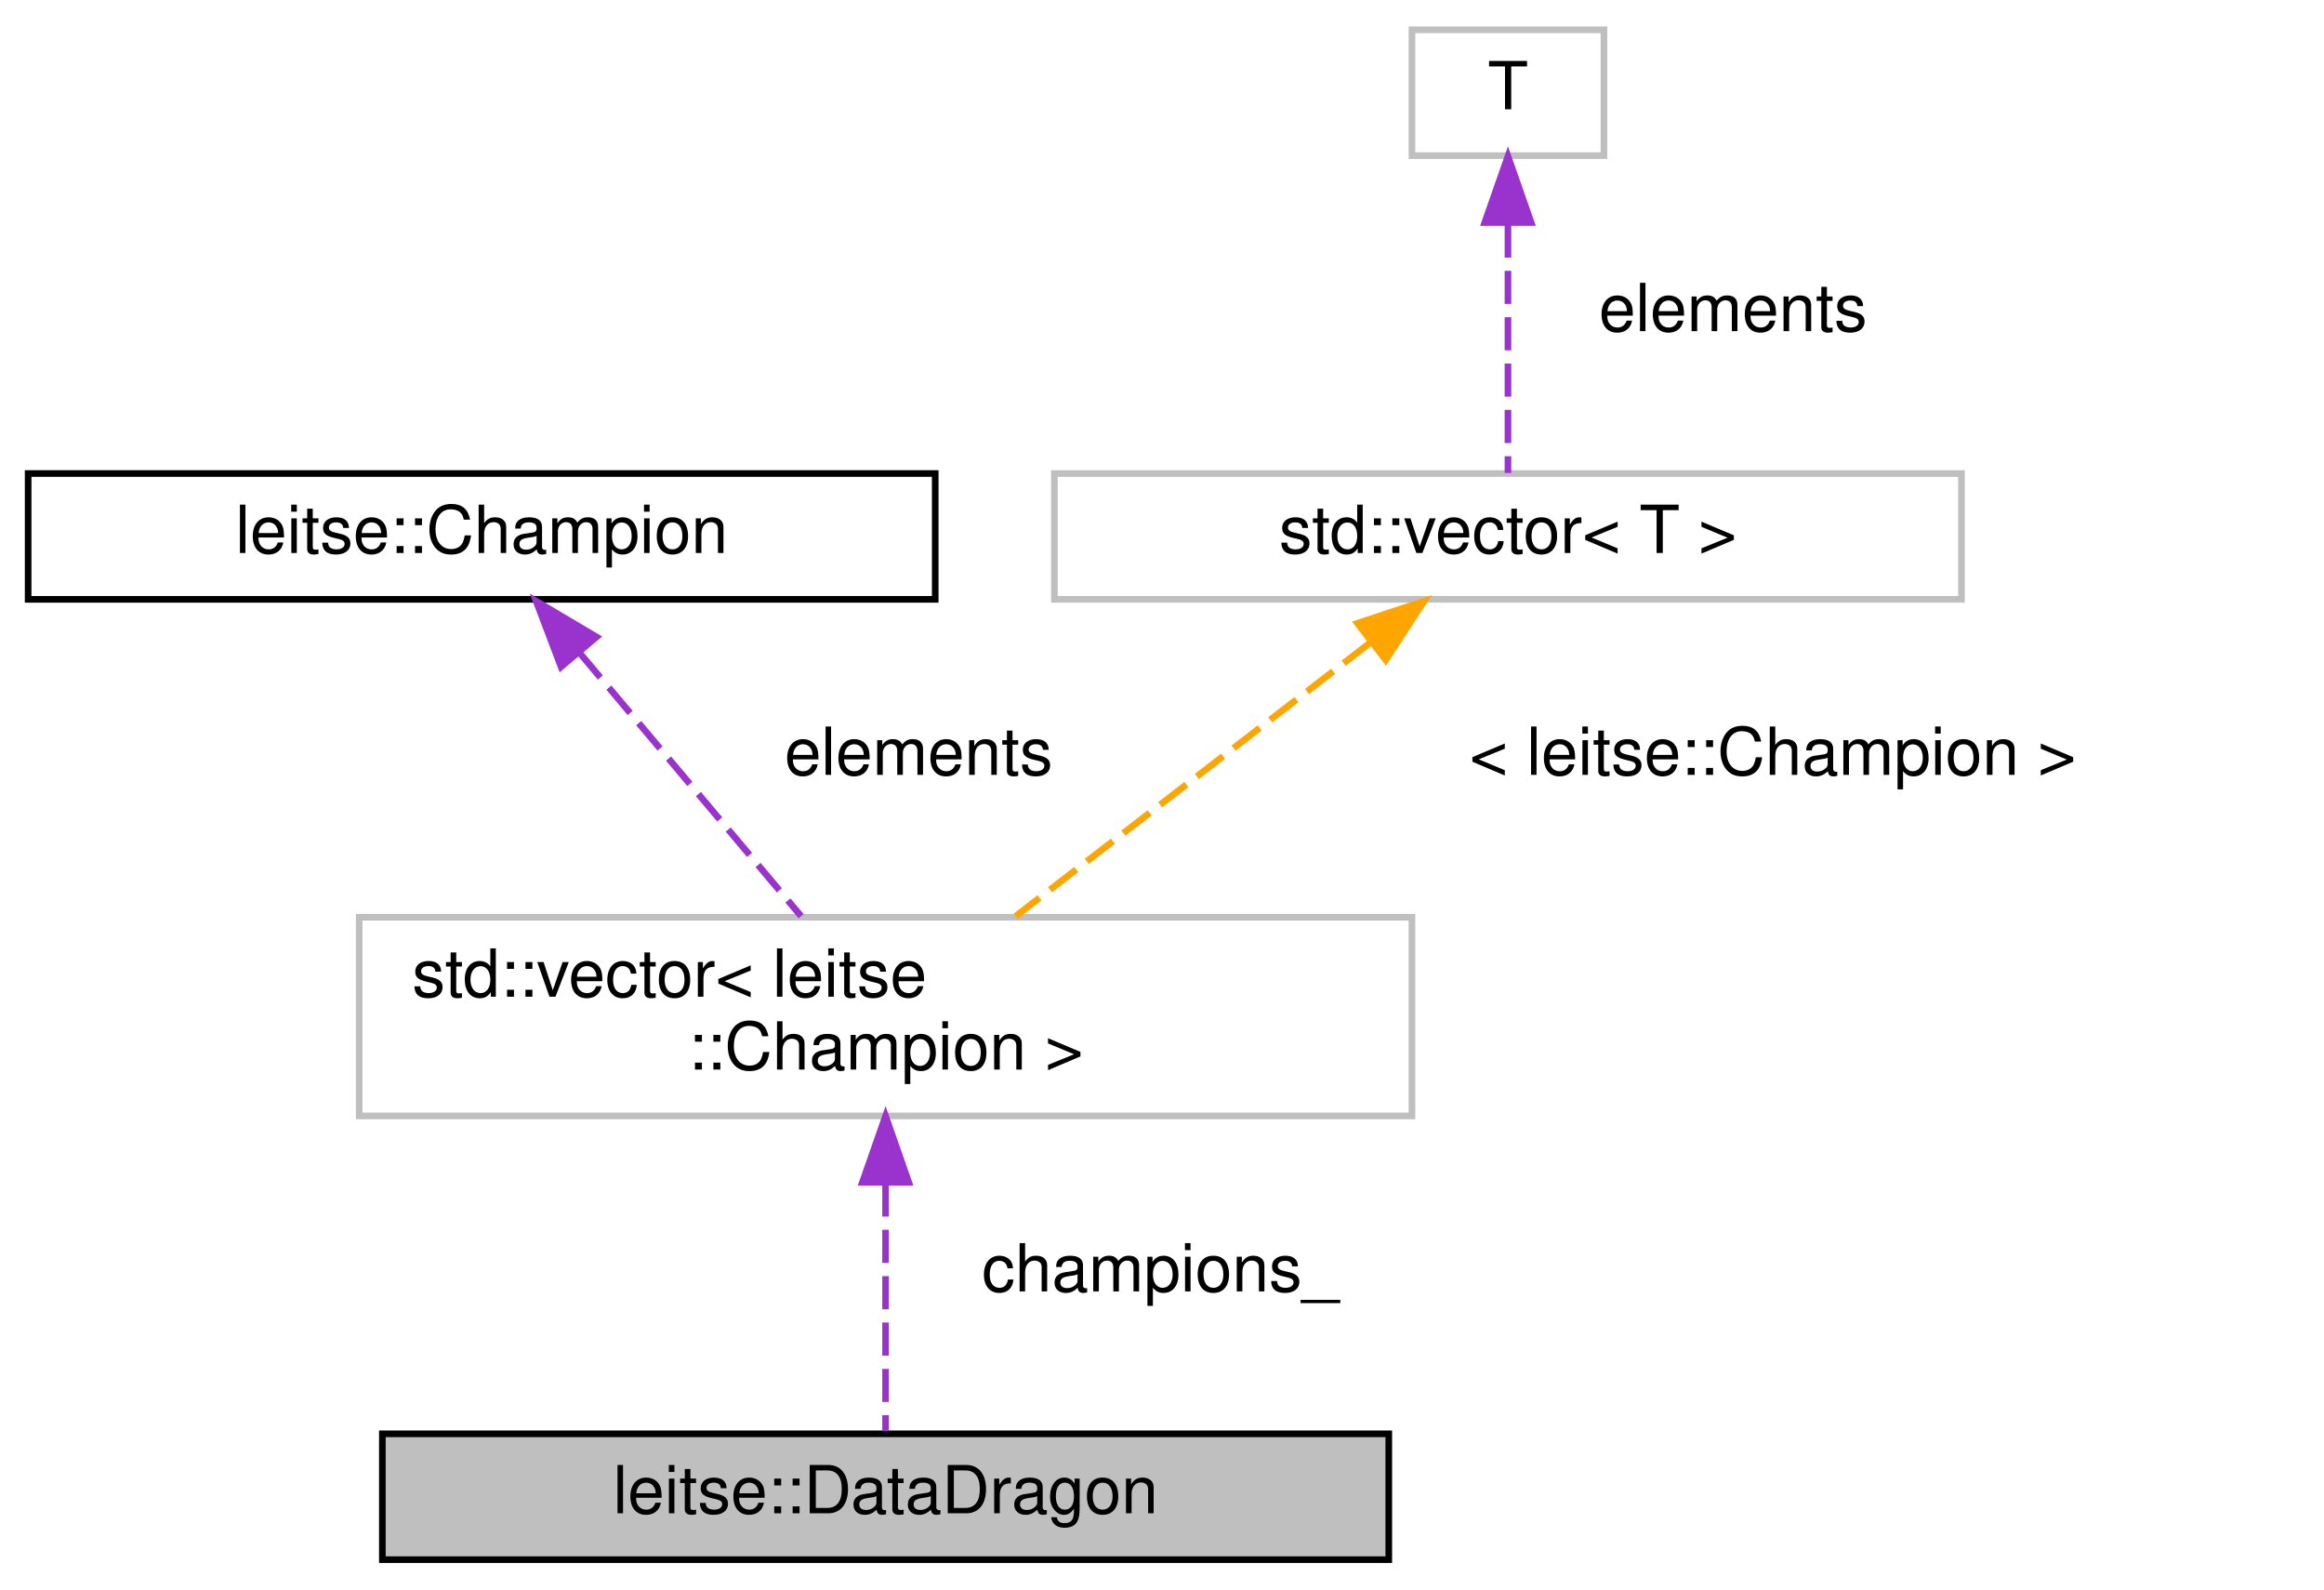
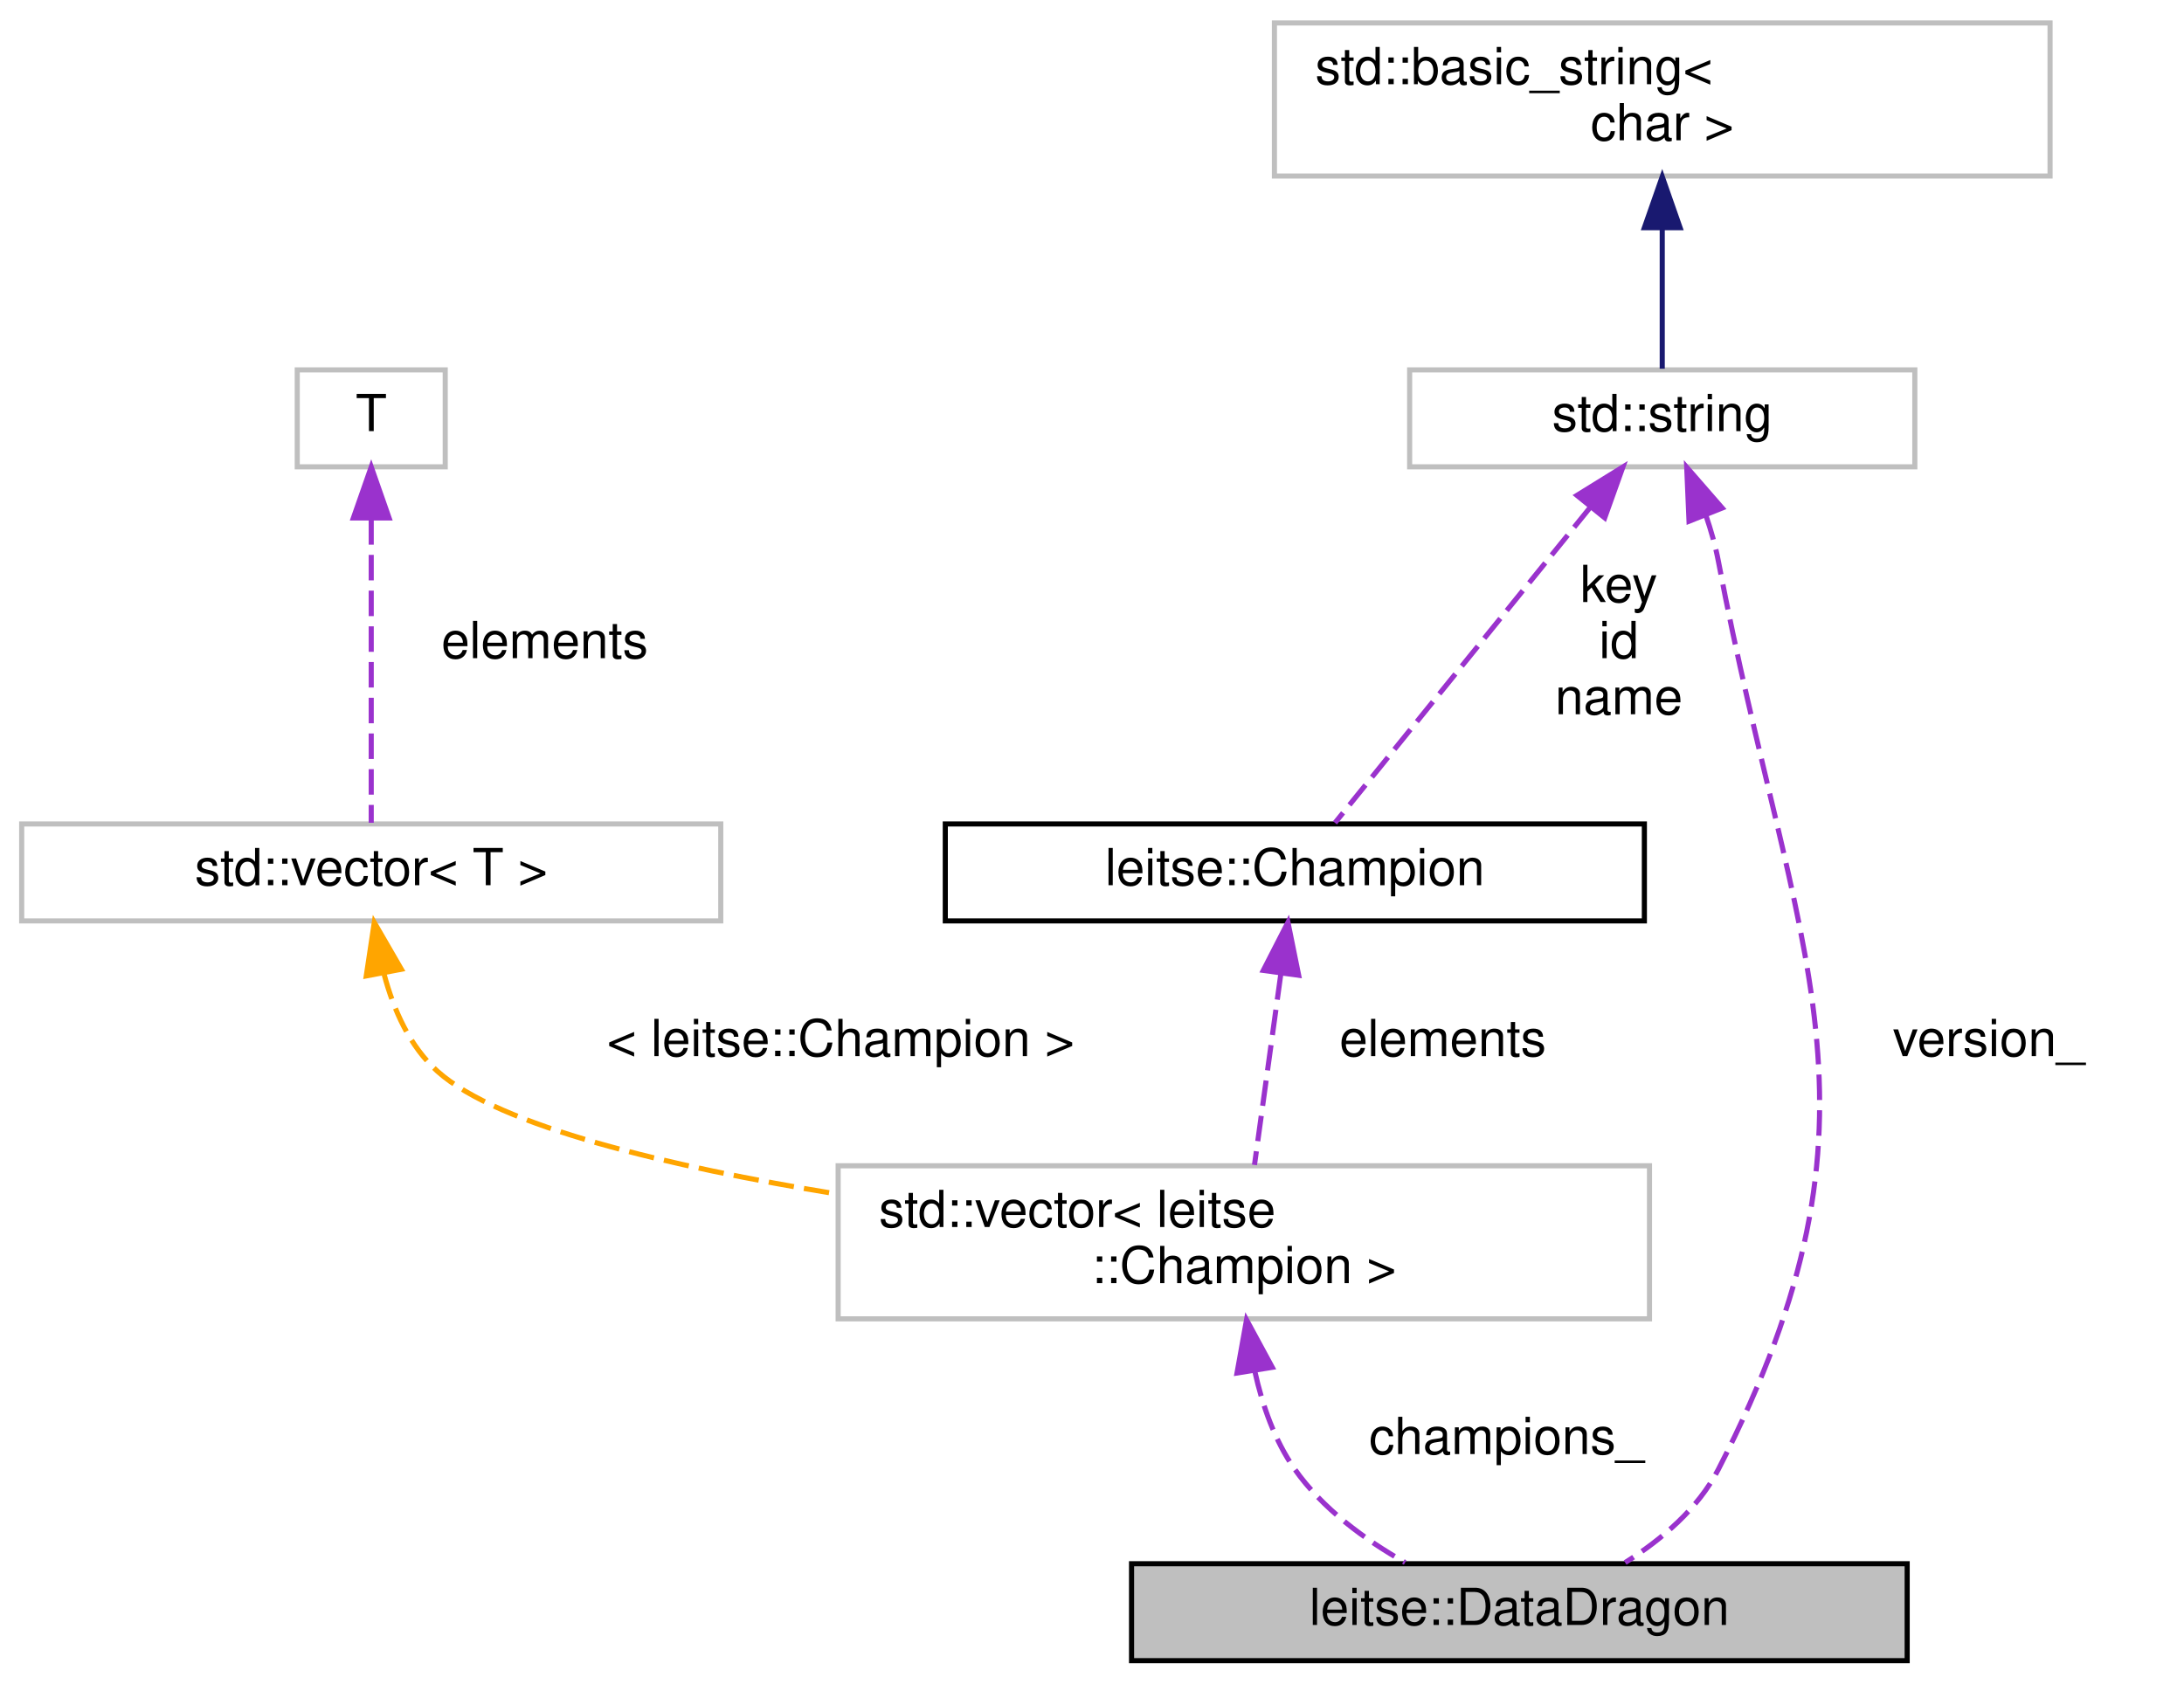
- <svg xmlns="http://www.w3.org/2000/svg" xmlns:xlink="http://www.w3.org/1999/xlink" width="351pt" height="240pt" viewBox="0.00 0.00 350.50 240.00">
-   <g id="graph0" class="graph" transform="scale(1 1) rotate(0) translate(4 236)">
+ <svg xmlns="http://www.w3.org/2000/svg" xmlns:xlink="http://www.w3.org/1999/xlink" width="428pt" height="330pt" viewBox="0.00 0.00 427.50 330.00">
+   <g id="graph0" class="graph" transform="scale(1 1) rotate(0) translate(4 326)">
    <g id="node1" class="node">
      <g id="a_node1">
        <a xlink:title=" ">
-           <polygon fill="#bfbfbf" stroke="#000000" points="53.5,-.5 53.5,-19.5 205.5,-19.5 205.5,-.5 53.5,-.5" />
-           <text text-anchor="middle" x="129.5" y="-7.5" font-family="Helvetica,sans-Serif" font-size="10.00" fill="#000000">leitse::DataDragon</text>
+           <polygon fill="#bfbfbf" stroke="#000000" points="217.5,-.5 217.5,-19.5 369.5,-19.5 369.5,-.5 217.5,-.5" />
+           <text text-anchor="middle" x="293.5" y="-7.5" font-family="Helvetica,sans-Serif" font-size="10.00" fill="#000000">leitse::DataDragon</text>
        </a>
      </g>
    </g>
    <g id="node2" class="node">
      <g id="a_node2">
-         <a xlink:title=" ">
-           <polygon fill="none" stroke="#bfbfbf" points="50,-67.5 50,-97.5 209,-97.5 209,-67.5 50,-67.5" />
-           <text text-anchor="start" x="58" y="-85.5" font-family="Helvetica,sans-Serif" font-size="10.00" fill="#000000">std::vector&lt; leitse</text>
-           <text text-anchor="middle" x="129.5" y="-74.5" font-family="Helvetica,sans-Serif" font-size="10.00" fill="#000000">::Champion &gt;</text>
+         <a xlink:title="STL class.">
+           <polygon fill="none" stroke="#bfbfbf" points="272,-234.5 272,-253.5 371,-253.5 371,-234.5 272,-234.5" />
+           <text text-anchor="middle" x="321.5" y="-241.5" font-family="Helvetica,sans-Serif" font-size="10.00" fill="#000000">std::string</text>
        </a>
      </g>
    </g>
    <g id="edge1" class="edge">
-       <path fill="none" stroke="#9a32cd" stroke-dasharray="5,2" d="M129.5,-57.305C129.5,-44.424 129.5,-29.484 129.5,-19.896" />
-       <polygon fill="#9a32cd" stroke="#9a32cd" points="126,-57.478 129.5,-67.478 133,-57.478 126,-57.478" />
-       <text text-anchor="middle" x="171" y="-41" font-family="Helvetica,sans-Serif" font-size="10.00" fill="#000000"> champions_</text>
+       <path fill="none" stroke="#9a32cd" stroke-dasharray="5,2" d="M330.044,-225.021C331.06,-222.054 331.935,-218.983 332.5,-216 347.221,-138.27 368.615,-108.387 332.5,-38 328.543,-30.287 321.364,-24.22 314.235,-19.734" />
+       <polygon fill="#9a32cd" stroke="#9a32cd" points="326.749,-223.834 326.297,-234.419 333.251,-226.427 326.749,-223.834" />
+       <text text-anchor="middle" x="385.5" y="-119" font-family="Helvetica,sans-Serif" font-size="10.00" fill="#000000"> version_</text>
+     </g>
+     <g id="node5" class="node">
+       <g id="a_node5">
+         <a xlink:href="structleitse_1_1_champion.html" target="_top" xlink:title=" ">
+           <polygon fill="none" stroke="#000000" points="181,-145.5 181,-164.5 318,-164.5 318,-145.5 181,-145.5" />
+           <text text-anchor="middle" x="249.5" y="-152.5" font-family="Helvetica,sans-Serif" font-size="10.00" fill="#000000">leitse::Champion</text>
+         </a>
+       </g>
+     </g>
+     <g id="edge5" class="edge">
+       <path fill="none" stroke="#9a32cd" stroke-dasharray="5,2" d="M307.378,-226.544C292.428,-208.064 269.37,-179.561 257.368,-164.726" />
+       <polygon fill="#9a32cd" stroke="#9a32cd" points="304.784,-228.902 313.795,-234.475 310.226,-224.5 304.784,-228.902" />
+       <text text-anchor="middle" x="313" y="-208" font-family="Helvetica,sans-Serif" font-size="10.00" fill="#000000"> key</text>
+       <text text-anchor="middle" x="313" y="-197" font-family="Helvetica,sans-Serif" font-size="10.00" fill="#000000">id</text>
+       <text text-anchor="middle" x="313" y="-186" font-family="Helvetica,sans-Serif" font-size="10.00" fill="#000000">name</text>
    </g>
    <g id="node3" class="node">
      <g id="a_node3">
-         <a xlink:href="structleitse_1_1_champion.html" target="_top" xlink:title=" ">
-           <polygon fill="none" stroke="#000000" points="0,-145.5 0,-164.5 137,-164.5 137,-145.5 0,-145.5" />
-           <text text-anchor="middle" x="68.5" y="-152.5" font-family="Helvetica,sans-Serif" font-size="10.00" fill="#000000">leitse::Champion</text>
+         <a xlink:title="STL class.">
+           <polygon fill="none" stroke="#bfbfbf" points="245.5,-291.5 245.5,-321.5 397.5,-321.5 397.5,-291.5 245.5,-291.5" />
+           <text text-anchor="start" x="253.5" y="-309.5" font-family="Helvetica,sans-Serif" font-size="10.00" fill="#000000">std::basic_string&lt;</text>
+           <text text-anchor="middle" x="321.5" y="-298.5" font-family="Helvetica,sans-Serif" font-size="10.00" fill="#000000"> char &gt;</text>
        </a>
      </g>
    </g>
    <g id="edge2" class="edge">
-       <path fill="none" stroke="#9a32cd" stroke-dasharray="5,2" d="M83.203,-137.525C93.44,-125.359 106.955,-109.296 116.738,-97.668" />
-       <polygon fill="#9a32cd" stroke="#9a32cd" points="80.487,-135.317 76.727,-145.222 85.843,-139.824 80.487,-135.317" />
-       <text text-anchor="middle" x="134.5" y="-119" font-family="Helvetica,sans-Serif" font-size="10.00" fill="#000000"> elements</text>
+       <path fill="none" stroke="#191970" d="M321.5,-281.35C321.5,-271.648 321.5,-261.13 321.5,-253.736" />
+       <polygon fill="#191970" stroke="#191970" points="318,-281.37 321.5,-291.37 325,-281.37 318,-281.37" />
    </g>
    <g id="node4" class="node">
      <g id="a_node4">
-         <a xlink:title="STL class.">
-           <polygon fill="none" stroke="#bfbfbf" points="155,-145.5 155,-164.5 292,-164.5 292,-145.5 155,-145.5" />
-           <text text-anchor="middle" x="223.5" y="-152.5" font-family="Helvetica,sans-Serif" font-size="10.00" fill="#000000">std::vector&lt; T &gt;</text>
+         <a xlink:title=" ">
+           <polygon fill="none" stroke="#bfbfbf" points="160,-67.5 160,-97.5 319,-97.5 319,-67.5 160,-67.5" />
+           <text text-anchor="start" x="168" y="-85.5" font-family="Helvetica,sans-Serif" font-size="10.00" fill="#000000">std::vector&lt; leitse</text>
+           <text text-anchor="middle" x="239.5" y="-74.5" font-family="Helvetica,sans-Serif" font-size="10.00" fill="#000000">::Champion &gt;</text>
        </a>
      </g>
    </g>
    <g id="edge3" class="edge">
-       <path fill="none" stroke="#ffa500" stroke-dasharray="5,2" d="M202.639,-138.911C186.679,-126.601 164.822,-109.743 149.166,-97.668" />
-       <polygon fill="#ffa500" stroke="#ffa500" points="200.767,-141.887 210.823,-145.222 205.042,-136.344 200.767,-141.887" />
-       <text text-anchor="middle" x="263.5" y="-119" font-family="Helvetica,sans-Serif" font-size="10.00" fill="#000000"> &lt; leitse::Champion &gt;</text>
+       <path fill="none" stroke="#9a32cd" stroke-dasharray="5,2" d="M241.661,-57.208C243.136,-50.522 245.556,-43.612 249.5,-38 254.914,-30.296 263.191,-24.23 271.111,-19.743" />
+       <polygon fill="#9a32cd" stroke="#9a32cd" points="238.168,-56.883 240.036,-67.312 245.079,-57.995 238.168,-56.883" />
+       <text text-anchor="middle" x="291" y="-41" font-family="Helvetica,sans-Serif" font-size="10.00" fill="#000000"> champions_</text>
    </g>
-     <g id="node5" class="node">
-       <g id="a_node5">
-         <a xlink:title=" ">
-           <polygon fill="none" stroke="#bfbfbf" points="209,-212.5 209,-231.5 238,-231.5 238,-212.5 209,-212.5" />
-           <text text-anchor="middle" x="223.5" y="-219.5" font-family="Helvetica,sans-Serif" font-size="10.00" fill="#000000">T</text>
+     <g id="edge4" class="edge">
+       <path fill="none" stroke="#9a32cd" stroke-dasharray="5,2" d="M246.744,-135.018C245.116,-123.216 243.088,-108.513 241.592,-97.668" />
+       <polygon fill="#9a32cd" stroke="#9a32cd" points="243.318,-135.794 248.151,-145.222 250.252,-134.838 243.318,-135.794" />
+       <text text-anchor="middle" x="278.5" y="-119" font-family="Helvetica,sans-Serif" font-size="10.00" fill="#000000"> elements</text>
+     </g>
+     <g id="node6" class="node">
+       <g id="a_node6">
+         <a xlink:title="STL class.">
+           <polygon fill="none" stroke="#bfbfbf" points="0,-145.5 0,-164.5 137,-164.5 137,-145.5 0,-145.5" />
+           <text text-anchor="middle" x="68.5" y="-152.5" font-family="Helvetica,sans-Serif" font-size="10.00" fill="#000000">std::vector&lt; T &gt;</text>
        </a>
      </g>
    </g>
-     <g id="edge4" class="edge">
-       <path fill="none" stroke="#9a32cd" stroke-dasharray="5,2" d="M223.5,-202.108C223.5,-189.714 223.5,-174.326 223.5,-164.582" />
-       <polygon fill="#9a32cd" stroke="#9a32cd" points="220,-202.4 223.5,-212.4 227,-202.401 220,-202.4" />
-       <text text-anchor="middle" x="257.5" y="-186" font-family="Helvetica,sans-Serif" font-size="10.00" fill="#000000"> elements</text>
+     <g id="edge6" class="edge">
+       <path fill="none" stroke="#ffa500" stroke-dasharray="5,2" d="M71.038,-134.981C72.88,-128.078 76.05,-120.867 81.5,-116 93.578,-105.213 126.919,-97.341 159.878,-91.949" />
+       <polygon fill="#ffa500" stroke="#ffa500" points="67.526,-134.714 69.1,-145.191 74.404,-136.02 67.526,-134.714" />
+       <text text-anchor="middle" x="160.5" y="-119" font-family="Helvetica,sans-Serif" font-size="10.00" fill="#000000"> &lt; leitse::Champion &gt;</text>
+     </g>
+     <g id="node7" class="node">
+       <g id="a_node7">
+         <a xlink:title=" ">
+           <polygon fill="none" stroke="#bfbfbf" points="54,-234.5 54,-253.5 83,-253.5 83,-234.5 54,-234.5" />
+           <text text-anchor="middle" x="68.5" y="-241.5" font-family="Helvetica,sans-Serif" font-size="10.00" fill="#000000">T</text>
+         </a>
+       </g>
+     </g>
+     <g id="edge7" class="edge">
+       <path fill="none" stroke="#9a32cd" stroke-dasharray="5,2" d="M68.5,-224.238C68.5,-205.765 68.5,-178.957 68.5,-164.726" />
+       <polygon fill="#9a32cd" stroke="#9a32cd" points="65,-224.475 68.5,-234.475 72,-224.476 65,-224.475" />
+       <text text-anchor="middle" x="102.5" y="-197" font-family="Helvetica,sans-Serif" font-size="10.00" fill="#000000"> elements</text>
    </g>
  </g>
</svg>
